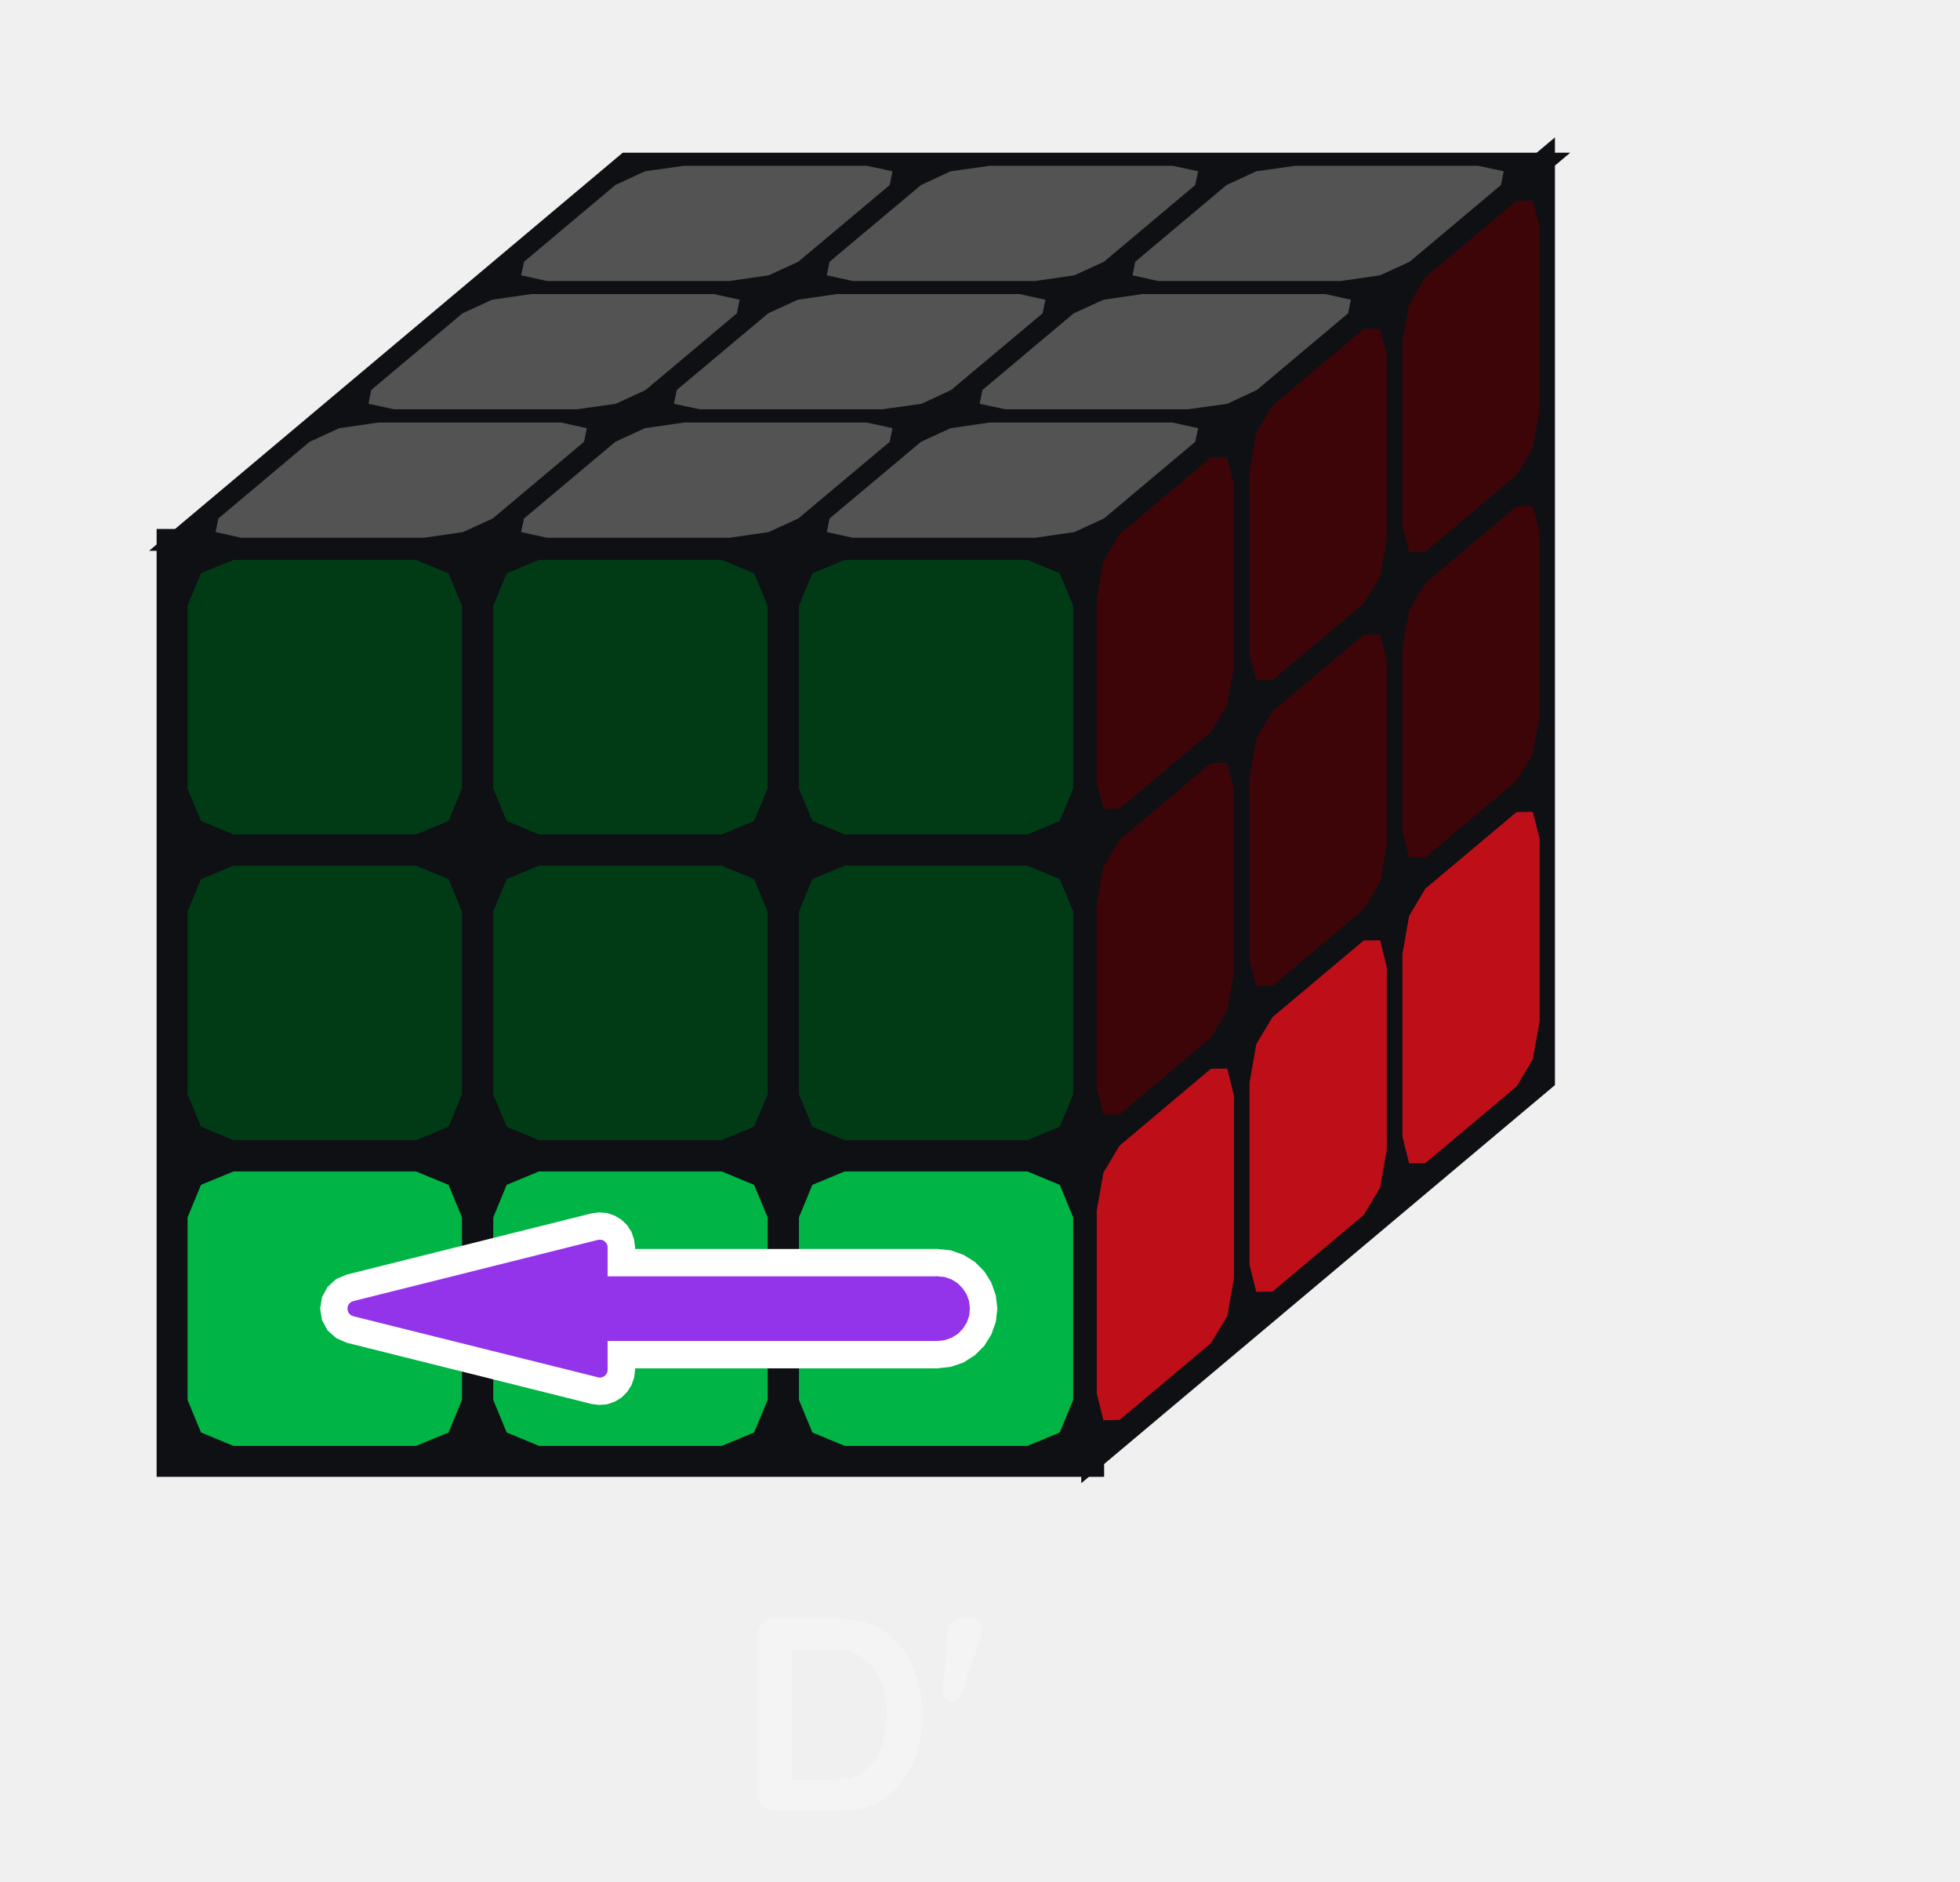
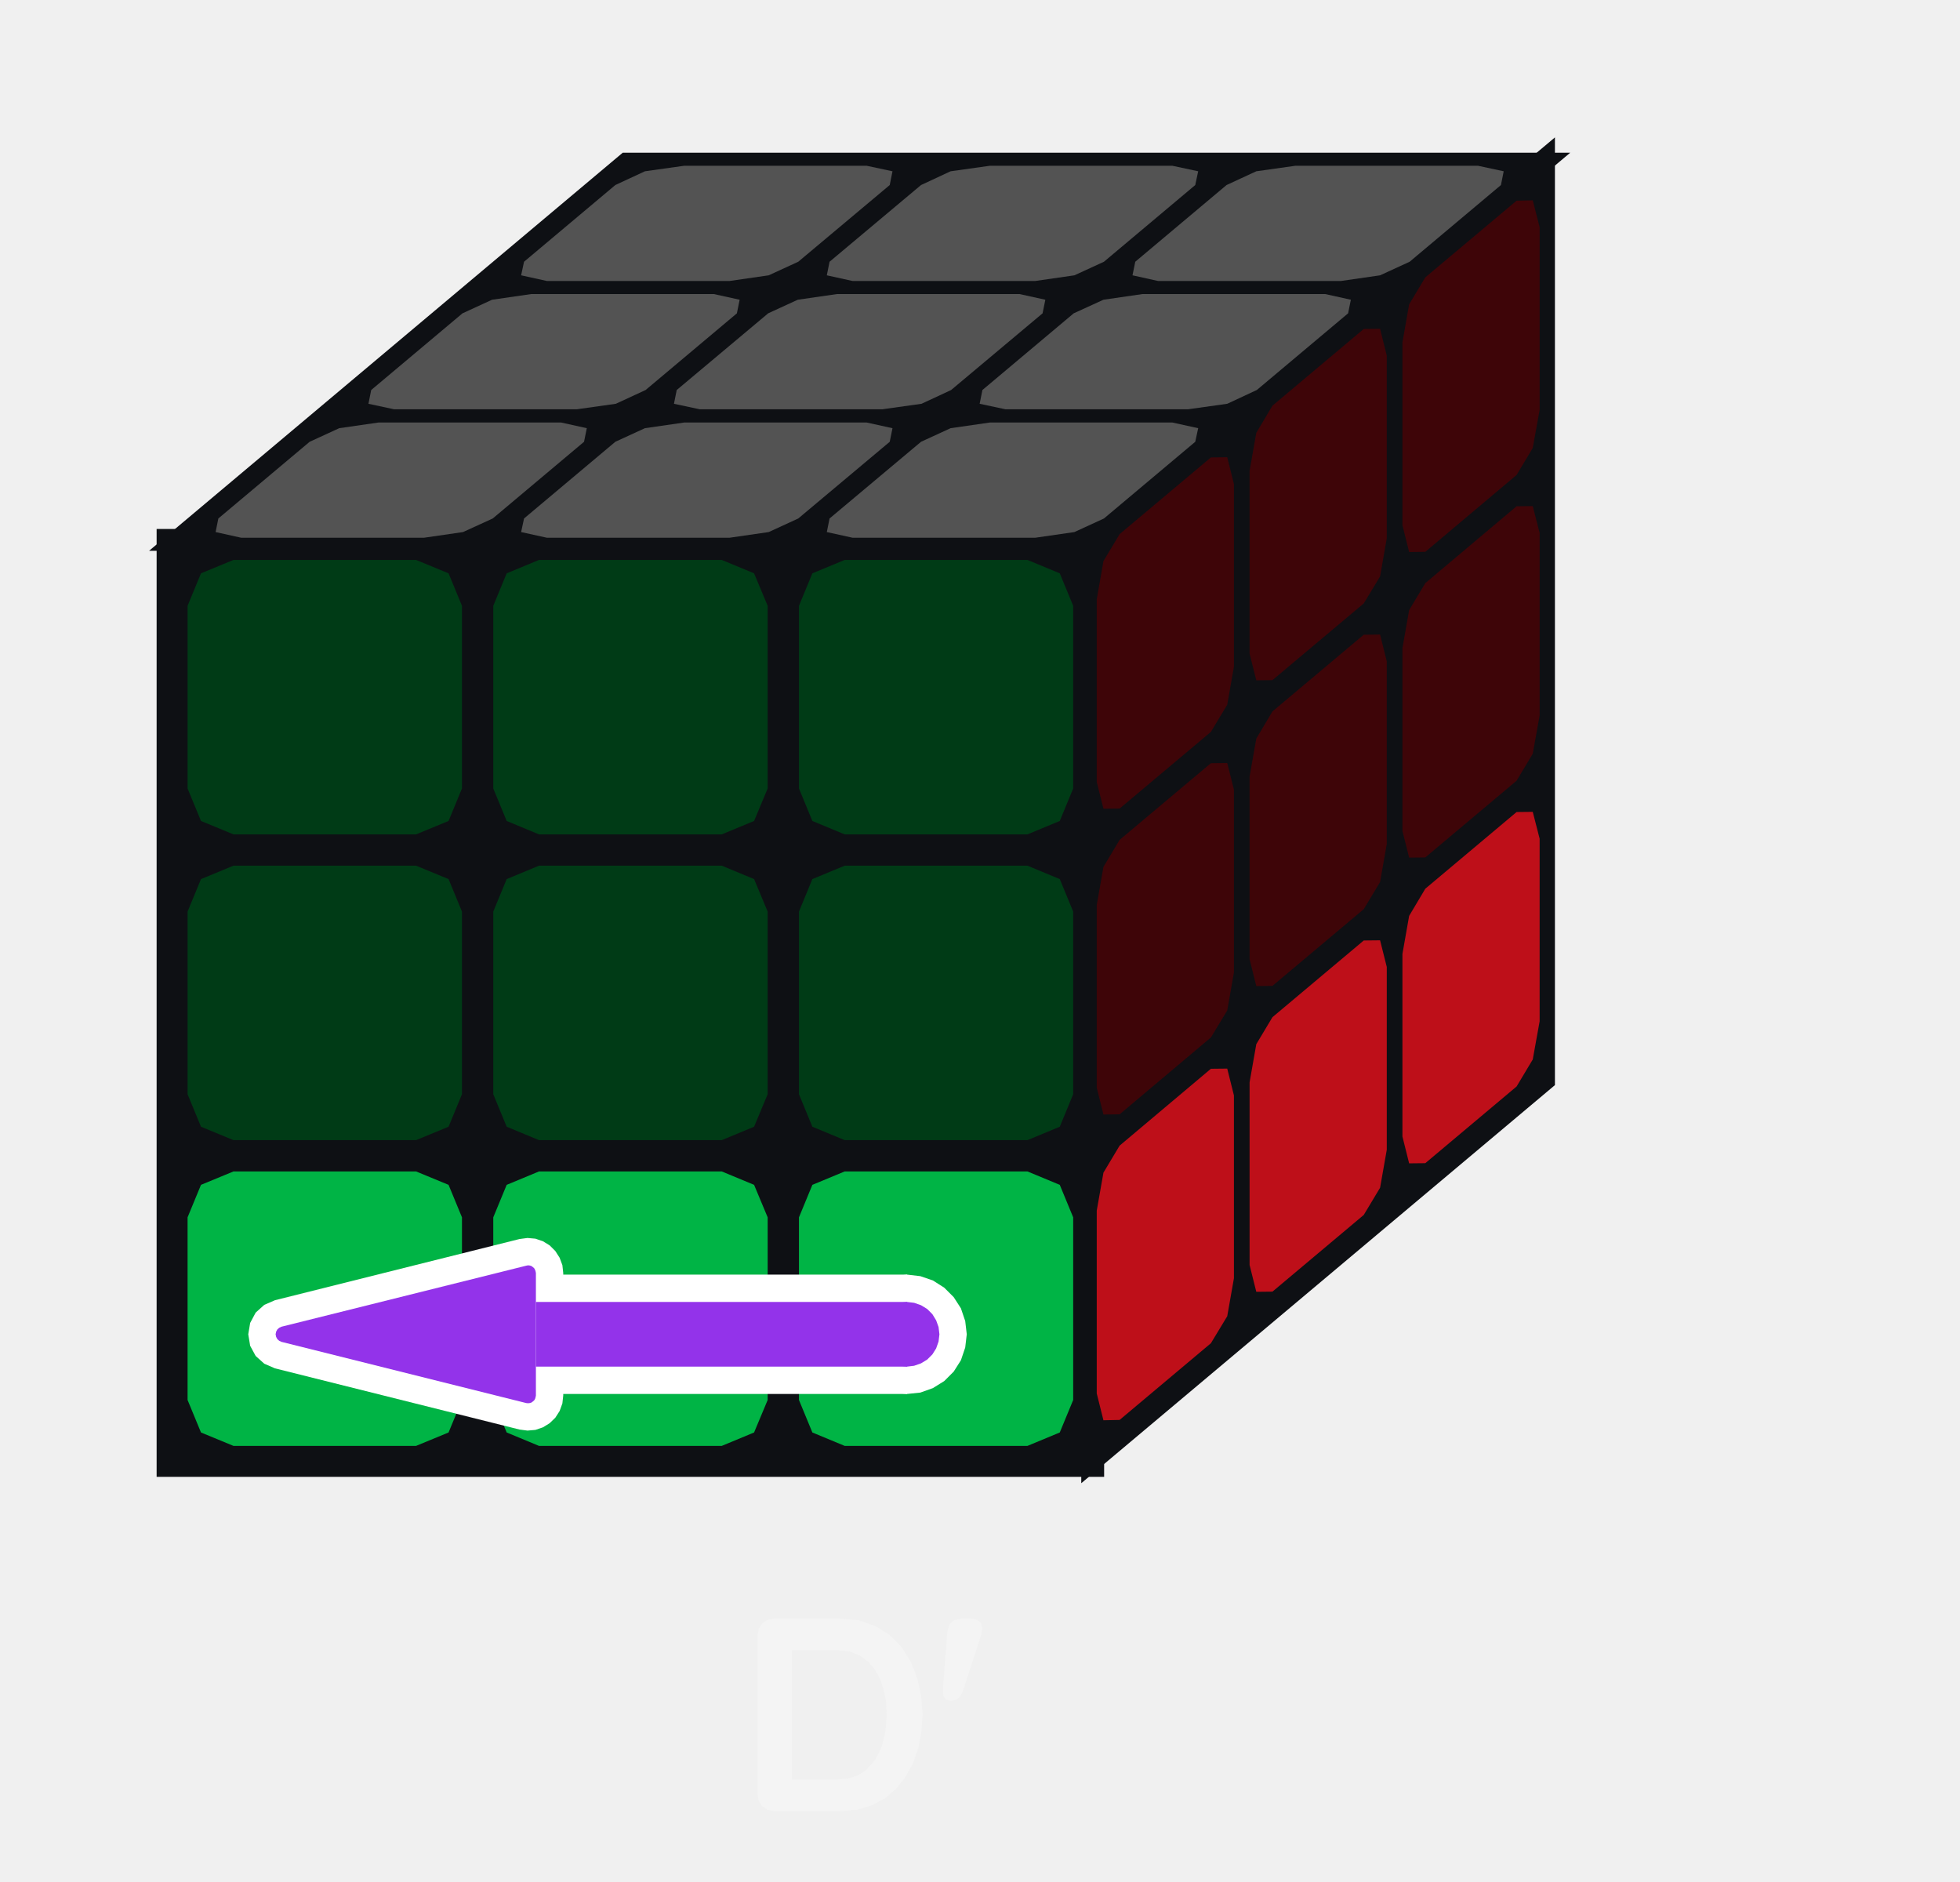
<svg xmlns="http://www.w3.org/2000/svg" viewBox="0 0 114.00 109.20" width="100" height="96">
  <polygon points="9.11,85.76 64.22,85.76 64.22,30.64 9.11,30.64" fill="#0e1014" />
  <polygon points="8.67,31.91 63.78,31.91 91.33,8.76 36.22,8.76" fill="#0e1014" />
  <polygon points="62.89,86.13 90.44,62.98 90.44,7.87 62.89,31.02" fill="#0e1014" />
  <polygon points="51.75,10.64 51.91,9.84 50.41,9.52 39.79,9.52 37.51,9.84 35.79,10.64 30.48,15.10 30.31,15.89 31.81,16.22 42.43,16.22 44.71,15.89 46.43,15.10" fill="#535353" />
  <polygon points="69.52,10.64 69.69,9.84 68.19,9.52 57.57,9.52 55.29,9.84 53.57,10.64 48.25,15.10 48.09,15.89 49.59,16.22 60.21,16.22 62.49,15.89 64.21,15.10" fill="#535353" />
  <polygon points="87.30,10.64 87.46,9.84 85.97,9.52 75.34,9.52 73.07,9.84 71.34,10.64 66.03,15.10 65.87,15.89 67.36,16.22 77.99,16.22 80.27,15.89 81.99,15.10" fill="#535353" />
  <polygon points="42.86,18.10 43.02,17.31 41.52,16.98 30.90,16.98 28.62,17.31 26.90,18.10 21.59,22.56 21.43,23.36 22.92,23.68 33.55,23.68 35.82,23.36 37.55,22.56" fill="#535353" />
  <polygon points="60.64,18.10 60.80,17.31 59.30,16.98 48.68,16.98 46.40,17.31 44.68,18.10 39.36,22.56 39.20,23.36 40.70,23.68 51.32,23.68 53.60,23.36 55.32,22.56" fill="#535353" />
  <polygon points="78.41,18.10 78.57,17.31 77.08,16.98 66.45,16.98 64.18,17.31 62.45,18.10 57.14,22.56 56.98,23.36 58.48,23.68 69.10,23.68 71.38,23.36 73.10,22.56" fill="#535353" />
  <polygon points="33.97,25.57 34.13,24.78 32.64,24.45 22.01,24.45 19.73,24.78 18.01,25.57 12.70,30.03 12.54,30.82 14.03,31.15 24.66,31.15 26.93,30.82 28.66,30.03" fill="#535353" />
  <polygon points="51.75,25.57 51.91,24.78 50.41,24.45 39.79,24.45 37.51,24.78 35.79,25.57 30.48,30.03 30.31,30.82 31.81,31.15 42.43,31.15 44.71,30.82 46.43,30.03" fill="#535353" />
  <polygon points="69.52,25.57 69.69,24.78 68.19,24.45 57.57,24.45 55.29,24.78 53.57,25.57 48.25,30.03 48.09,30.82 49.59,31.15 60.21,31.15 62.49,30.82 64.21,30.03" fill="#535353" />
  <polygon points="71.77,28.03 71.38,26.47 70.43,26.48 65.12,30.94 64.18,32.51 63.79,34.73 63.79,45.35 64.18,46.91 65.12,46.90 70.43,42.44 71.38,40.86 71.77,38.65" fill="#3e0508" />
  <polygon points="80.66,20.56 80.27,19.00 79.32,19.01 74.01,23.47 73.07,25.05 72.68,27.26 72.68,37.89 73.07,39.44 74.01,39.43 79.32,34.97 80.27,33.40 80.66,31.18" fill="#3e0508" />
  <polygon points="89.55,13.09 89.15,11.53 88.21,11.55 82.90,16.01 81.96,17.58 81.57,19.79 81.57,30.42 81.96,31.98 82.90,31.97 88.21,27.50 89.15,25.93 89.55,23.72" fill="#3e0508" />
  <polygon points="71.77,45.80 71.38,44.25 70.43,44.26 65.12,48.72 64.18,50.29 63.79,52.51 63.79,63.13 64.18,64.69 65.12,64.68 70.43,60.21 71.38,58.64 71.77,56.43" fill="#3e0508" />
  <polygon points="80.66,38.34 80.27,36.78 79.32,36.79 74.01,41.25 73.07,42.83 72.68,45.04 72.68,55.66 73.07,57.22 74.01,57.21 79.32,52.75 80.27,51.17 80.66,48.96" fill="#3e0508" />
  <polygon points="89.55,30.87 89.15,29.31 88.21,29.32 82.90,33.79 81.96,35.36 81.57,37.57 81.57,48.20 81.96,49.75 82.90,49.74 88.21,45.28 89.15,43.71 89.55,41.49" fill="#3e0508" />
  <polygon points="71.77,63.58 71.38,62.02 70.43,62.03 65.12,66.50 64.18,68.07 63.79,70.28 63.79,80.91 64.18,82.47 65.12,82.45 70.43,77.99 71.38,76.42 71.77,74.21" fill="#be0f19" />
  <polygon points="80.66,56.11 80.27,54.56 79.32,54.57 74.01,59.03 73.07,60.60 72.68,62.82 72.68,73.44 73.07,75.00 74.01,74.99 79.32,70.53 80.27,68.95 80.66,66.74" fill="#be0f19" />
  <polygon points="89.55,48.65 89.15,47.09 88.21,47.10 82.90,51.56 81.96,53.14 81.57,55.35 81.57,65.97 81.96,67.53 82.90,67.52 88.21,63.06 89.15,61.49 89.55,59.27" fill="#be0f19" />
  <polygon points="26.87,35.11 26.09,33.22 24.20,32.44 13.58,32.44 11.69,33.22 10.91,35.11 10.91,45.73 11.69,47.62 13.58,48.40 24.20,48.40 26.09,47.62 26.87,45.73" fill="#003b16" />
  <polygon points="44.65,35.11 43.86,33.22 41.98,32.44 31.35,32.44 29.47,33.22 28.69,35.11 28.69,45.73 29.47,47.62 31.35,48.40 41.98,48.40 43.86,47.62 44.65,45.73" fill="#003b16" />
  <polygon points="62.42,35.11 61.64,33.22 59.76,32.44 49.13,32.44 47.25,33.22 46.47,35.11 46.47,45.73 47.25,47.62 49.13,48.40 59.76,48.40 61.64,47.62 62.42,45.73" fill="#003b16" />
  <polygon points="26.87,52.89 26.09,51.00 24.20,50.22 13.58,50.22 11.69,51.00 10.91,52.89 10.91,63.51 11.69,65.40 13.58,66.18 24.20,66.18 26.09,65.40 26.87,63.51" fill="#003b16" />
  <polygon points="44.65,52.89 43.86,51.00 41.98,50.22 31.35,50.22 29.47,51.00 28.69,52.89 28.69,63.51 29.47,65.40 31.35,66.18 41.98,66.18 43.86,65.40 44.65,63.51" fill="#003b16" />
  <polygon points="62.42,52.89 61.64,51.00 59.76,50.22 49.13,50.22 47.25,51.00 46.47,52.89 46.47,63.51 47.25,65.40 49.13,66.18 59.76,66.18 61.64,65.40 62.42,63.51" fill="#003b16" />
  <polygon points="26.87,70.67 26.09,68.78 24.20,68.00 13.58,68.00 11.69,68.78 10.91,70.67 10.91,81.29 11.69,83.18 13.58,83.96 24.20,83.96 26.09,83.18 26.87,81.29" fill="#00b445" />
  <polygon points="44.65,70.67 43.86,68.78 41.98,68.00 31.35,68.00 29.47,68.78 28.69,70.67 28.69,81.29 29.47,83.18 31.35,83.96 41.98,83.96 43.86,83.18 44.65,81.29" fill="#00b445" />
  <polygon points="62.42,70.67 61.64,68.78 59.76,68.00 49.13,68.00 47.25,68.78 46.47,70.67 46.47,81.29 47.25,83.18 49.13,83.96 59.76,83.96 61.64,83.18 62.42,81.29" fill="#00b445" />
-   <polygon points="54.53,79.45 35.34,79.45 35.34,72.51 54.53,72.51" fill="#ffffff" />
-   <polygon points="58.01,75.98 57.92,75.21 57.66,74.47 57.25,73.81 56.70,73.26 56.04,72.85 55.31,72.59 54.53,72.51 53.76,72.59 53.03,72.85 52.37,73.26 51.82,73.81 51.41,74.47 51.15,75.21 51.06,75.98 51.15,76.75 51.41,77.48 51.82,78.14 52.37,78.69 53.03,79.11 53.76,79.36 54.53,79.45 55.31,79.36 56.04,79.11 56.70,78.69 57.25,78.14 57.66,77.48 57.92,76.75" fill="#ffffff" />
-   <polygon points="36.94,79.54 36.88,80.00 36.73,80.43 36.48,80.82 36.15,81.15 35.75,81.39 35.32,81.54 34.85,81.58 34.40,81.52 20.16,77.96 19.55,77.69 19.05,77.24 18.73,76.64 18.62,75.98 18.73,75.31 19.05,74.72 19.55,74.26 20.16,74.00 34.40,70.44 34.85,70.38 35.32,70.42 35.75,70.57 36.15,70.81 36.48,71.13 36.73,71.52 36.88,71.96 36.94,72.42" fill="#ffffff" />
-   <polygon points="54.53,77.86 35.34,77.86 35.34,74.10 54.53,74.10" fill="#9333ea" />
-   <polygon points="56.41,75.98 56.37,75.56 56.23,75.16 56.00,74.81 55.71,74.51 55.35,74.28 54.95,74.14 54.53,74.10 54.12,74.14 53.72,74.28 53.36,74.51 53.06,74.81 52.84,75.16 52.70,75.56 52.65,75.98 52.70,76.40 52.84,76.79 53.06,77.15 53.36,77.45 53.72,77.67 54.12,77.81 54.53,77.86 54.95,77.81 55.35,77.67 55.71,77.45 56.00,77.15 56.23,76.79 56.37,76.40" fill="#9333ea" />
-   <polygon points="35.34,79.54 35.33,79.64 35.30,79.73 35.24,79.82 35.17,79.89 35.08,79.94 34.99,79.98 34.88,79.99 34.78,79.97 20.55,76.42 20.41,76.36 20.30,76.26 20.23,76.12 20.21,75.98 20.23,75.83 20.30,75.70 20.41,75.60 20.55,75.54 34.78,71.98 34.88,71.97 34.99,71.98 35.08,72.01 35.17,72.06 35.24,72.14 35.30,72.22 35.33,72.32 35.34,72.42" fill="#9333ea" />
+   <polygon points="52.76,80.94 31.17,80.94 31.17,74.00 52.76,74.00" fill="#ffffff" />
+   <polygon points="56.23,77.47 56.14,76.70 55.89,75.96 55.47,75.31 54.92,74.76 54.26,74.34 53.53,74.09 52.76,74.00 51.98,74.09 51.25,74.34 50.59,74.76 50.04,75.31 49.63,75.96 49.37,76.70 49.28,77.47 49.37,78.24 49.63,78.98 50.04,79.64 50.59,80.19 51.25,80.60 51.98,80.86 52.76,80.94 53.53,80.86 54.26,80.60 54.92,80.19 55.47,79.64 55.89,78.98 56.14,78.24" fill="#ffffff" />
+   <polygon points="32.76,81.03 32.71,81.49 32.55,81.93 32.30,82.32 31.97,82.64 31.58,82.88 31.14,83.03 30.68,83.07 30.22,83.01 15.99,79.45 15.37,79.18 14.87,78.73 14.55,78.14 14.44,77.47 14.55,76.81 14.87,76.21 15.37,75.76 15.99,75.49 30.22,71.93 30.68,71.87 31.14,71.91 31.58,72.06 31.97,72.30 32.30,72.63 32.55,73.02 32.71,73.45 32.76,73.91" fill="#ffffff" />
+   <polygon points="52.76,79.35 31.17,79.35 31.17,75.59 52.76,75.59" fill="#9333ea" />
+   <polygon points="54.64,77.47 54.59,77.05 54.45,76.66 54.23,76.30 53.93,76.00 53.57,75.78 53.17,75.64 52.76,75.59 52.34,75.64 51.94,75.78 51.58,76.00 51.29,76.30 51.06,76.66 50.92,77.05 50.88,77.47 50.92,77.89 51.06,78.29 51.29,78.64 51.58,78.94 51.94,79.16 52.34,79.30 52.76,79.35 53.17,79.30 53.57,79.16 53.93,78.94 54.23,78.64 54.45,78.29 54.59,77.89" fill="#9333ea" />
+   <polygon points="31.17,81.03 31.15,81.13 31.12,81.23 31.07,81.31 30.99,81.38 30.91,81.44 30.81,81.47 30.71,81.48 30.61,81.47 16.37,77.91 16.24,77.85 16.13,77.75 16.06,77.62 16.03,77.47 16.06,77.32 16.13,77.19 16.24,77.09 16.37,77.03 30.61,73.48 30.71,73.46 30.81,73.47 30.91,73.50 30.99,73.56 31.07,73.63 31.12,73.72 31.15,73.81 31.17,73.91" fill="#9333ea" />
  <polygon points="48.86,94.00 48.70,95.84 45.90,95.84 46.06,95.70 46.06,103.54 45.96,103.36 48.70,103.36 49.33,103.30 49.88,103.13 50.34,102.84 50.90,102.23 51.28,101.46 51.50,100.57 51.58,99.60 51.54,98.86 51.41,98.17 51.19,97.53 50.89,96.97 50.49,96.50 49.99,96.14 49.40,95.91 48.70,95.84 48.86,94.00 49.94,94.10 50.90,94.43 51.73,94.95 52.42,95.64 52.95,96.47 53.34,97.43 53.58,98.48 53.66,99.60 53.59,100.60 53.41,101.54 53.10,102.42 52.66,103.22 52.13,103.89 51.47,104.45 50.71,104.86 49.84,105.12 48.86,105.20 45.03,105.20 44.65,105.13 44.34,104.92 44.13,104.61 44.06,104.22 44.06,94.98 44.13,94.59 44.34,94.28 44.65,94.07 45.03,94.00" fill="#f4f4f4" />
  <polygon points="55.10,94.77 55.22,94.34 55.50,94.09 55.93,94.00 56.42,94.00 56.81,94.06 57.05,94.25 57.14,94.54 57.08,94.91 55.99,98.26 55.83,98.55 55.60,98.73 55.30,98.78 55.02,98.71 54.87,98.50 54.84,98.13" fill="#f4f4f4" />
</svg>
